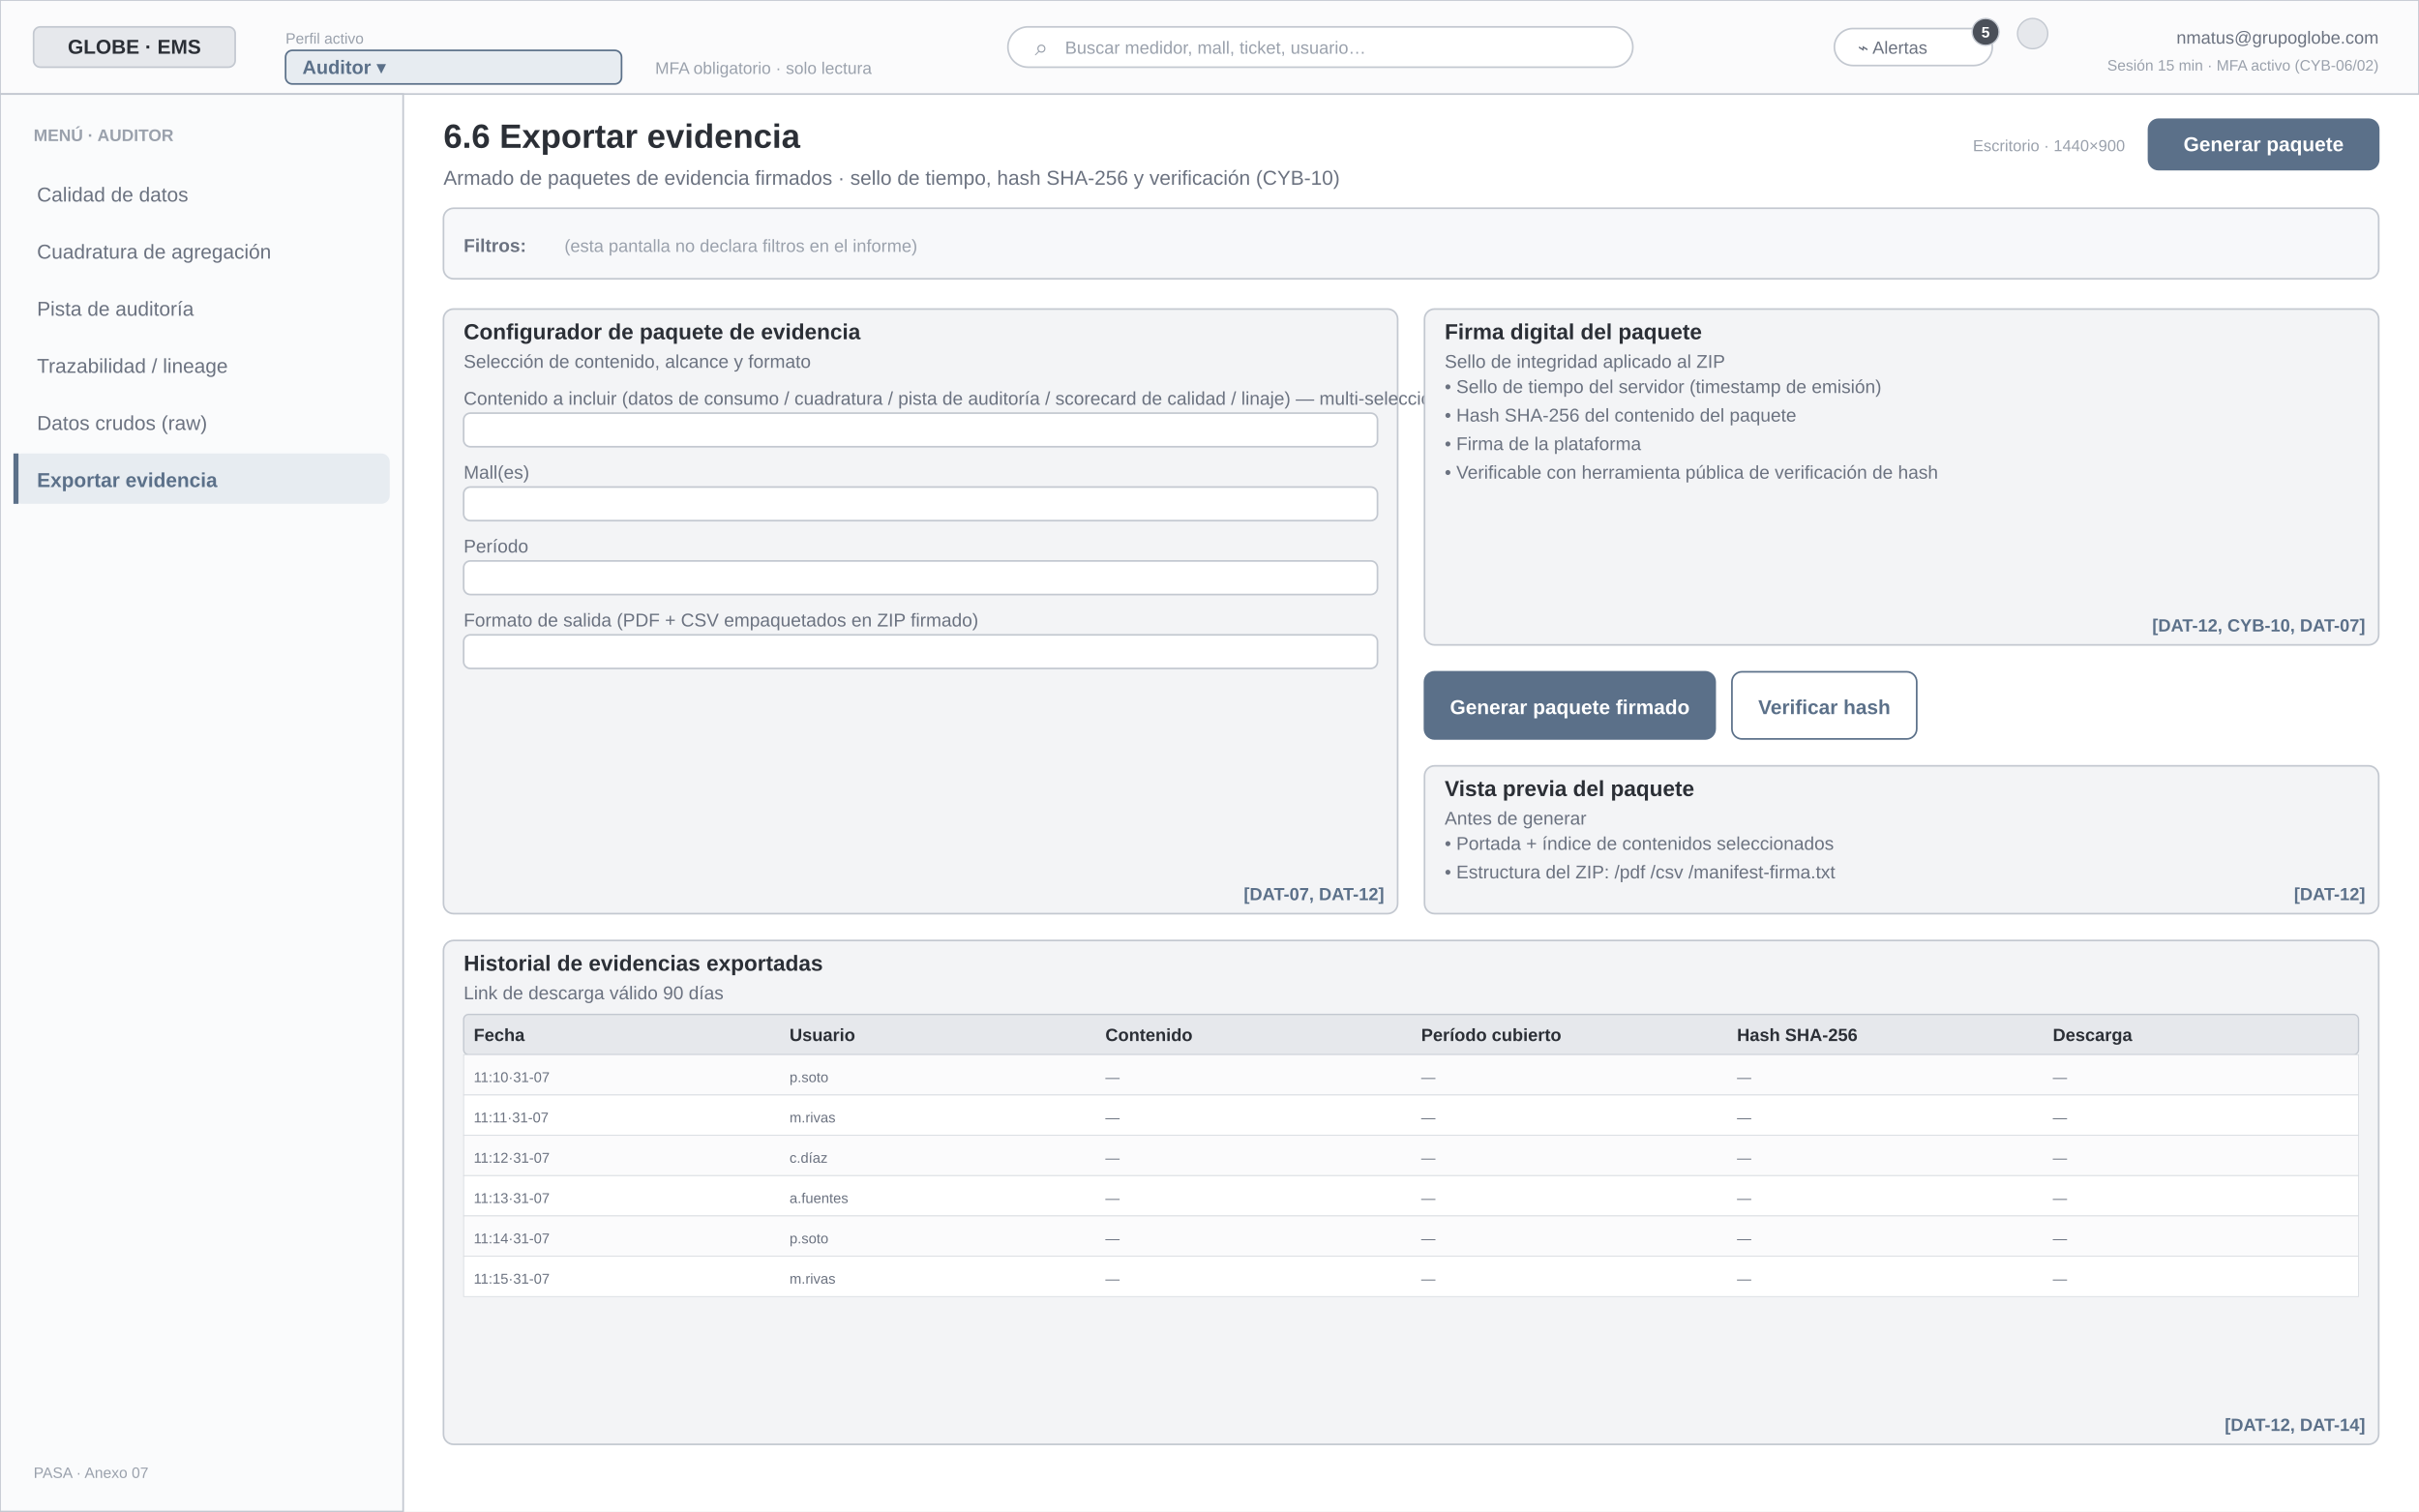
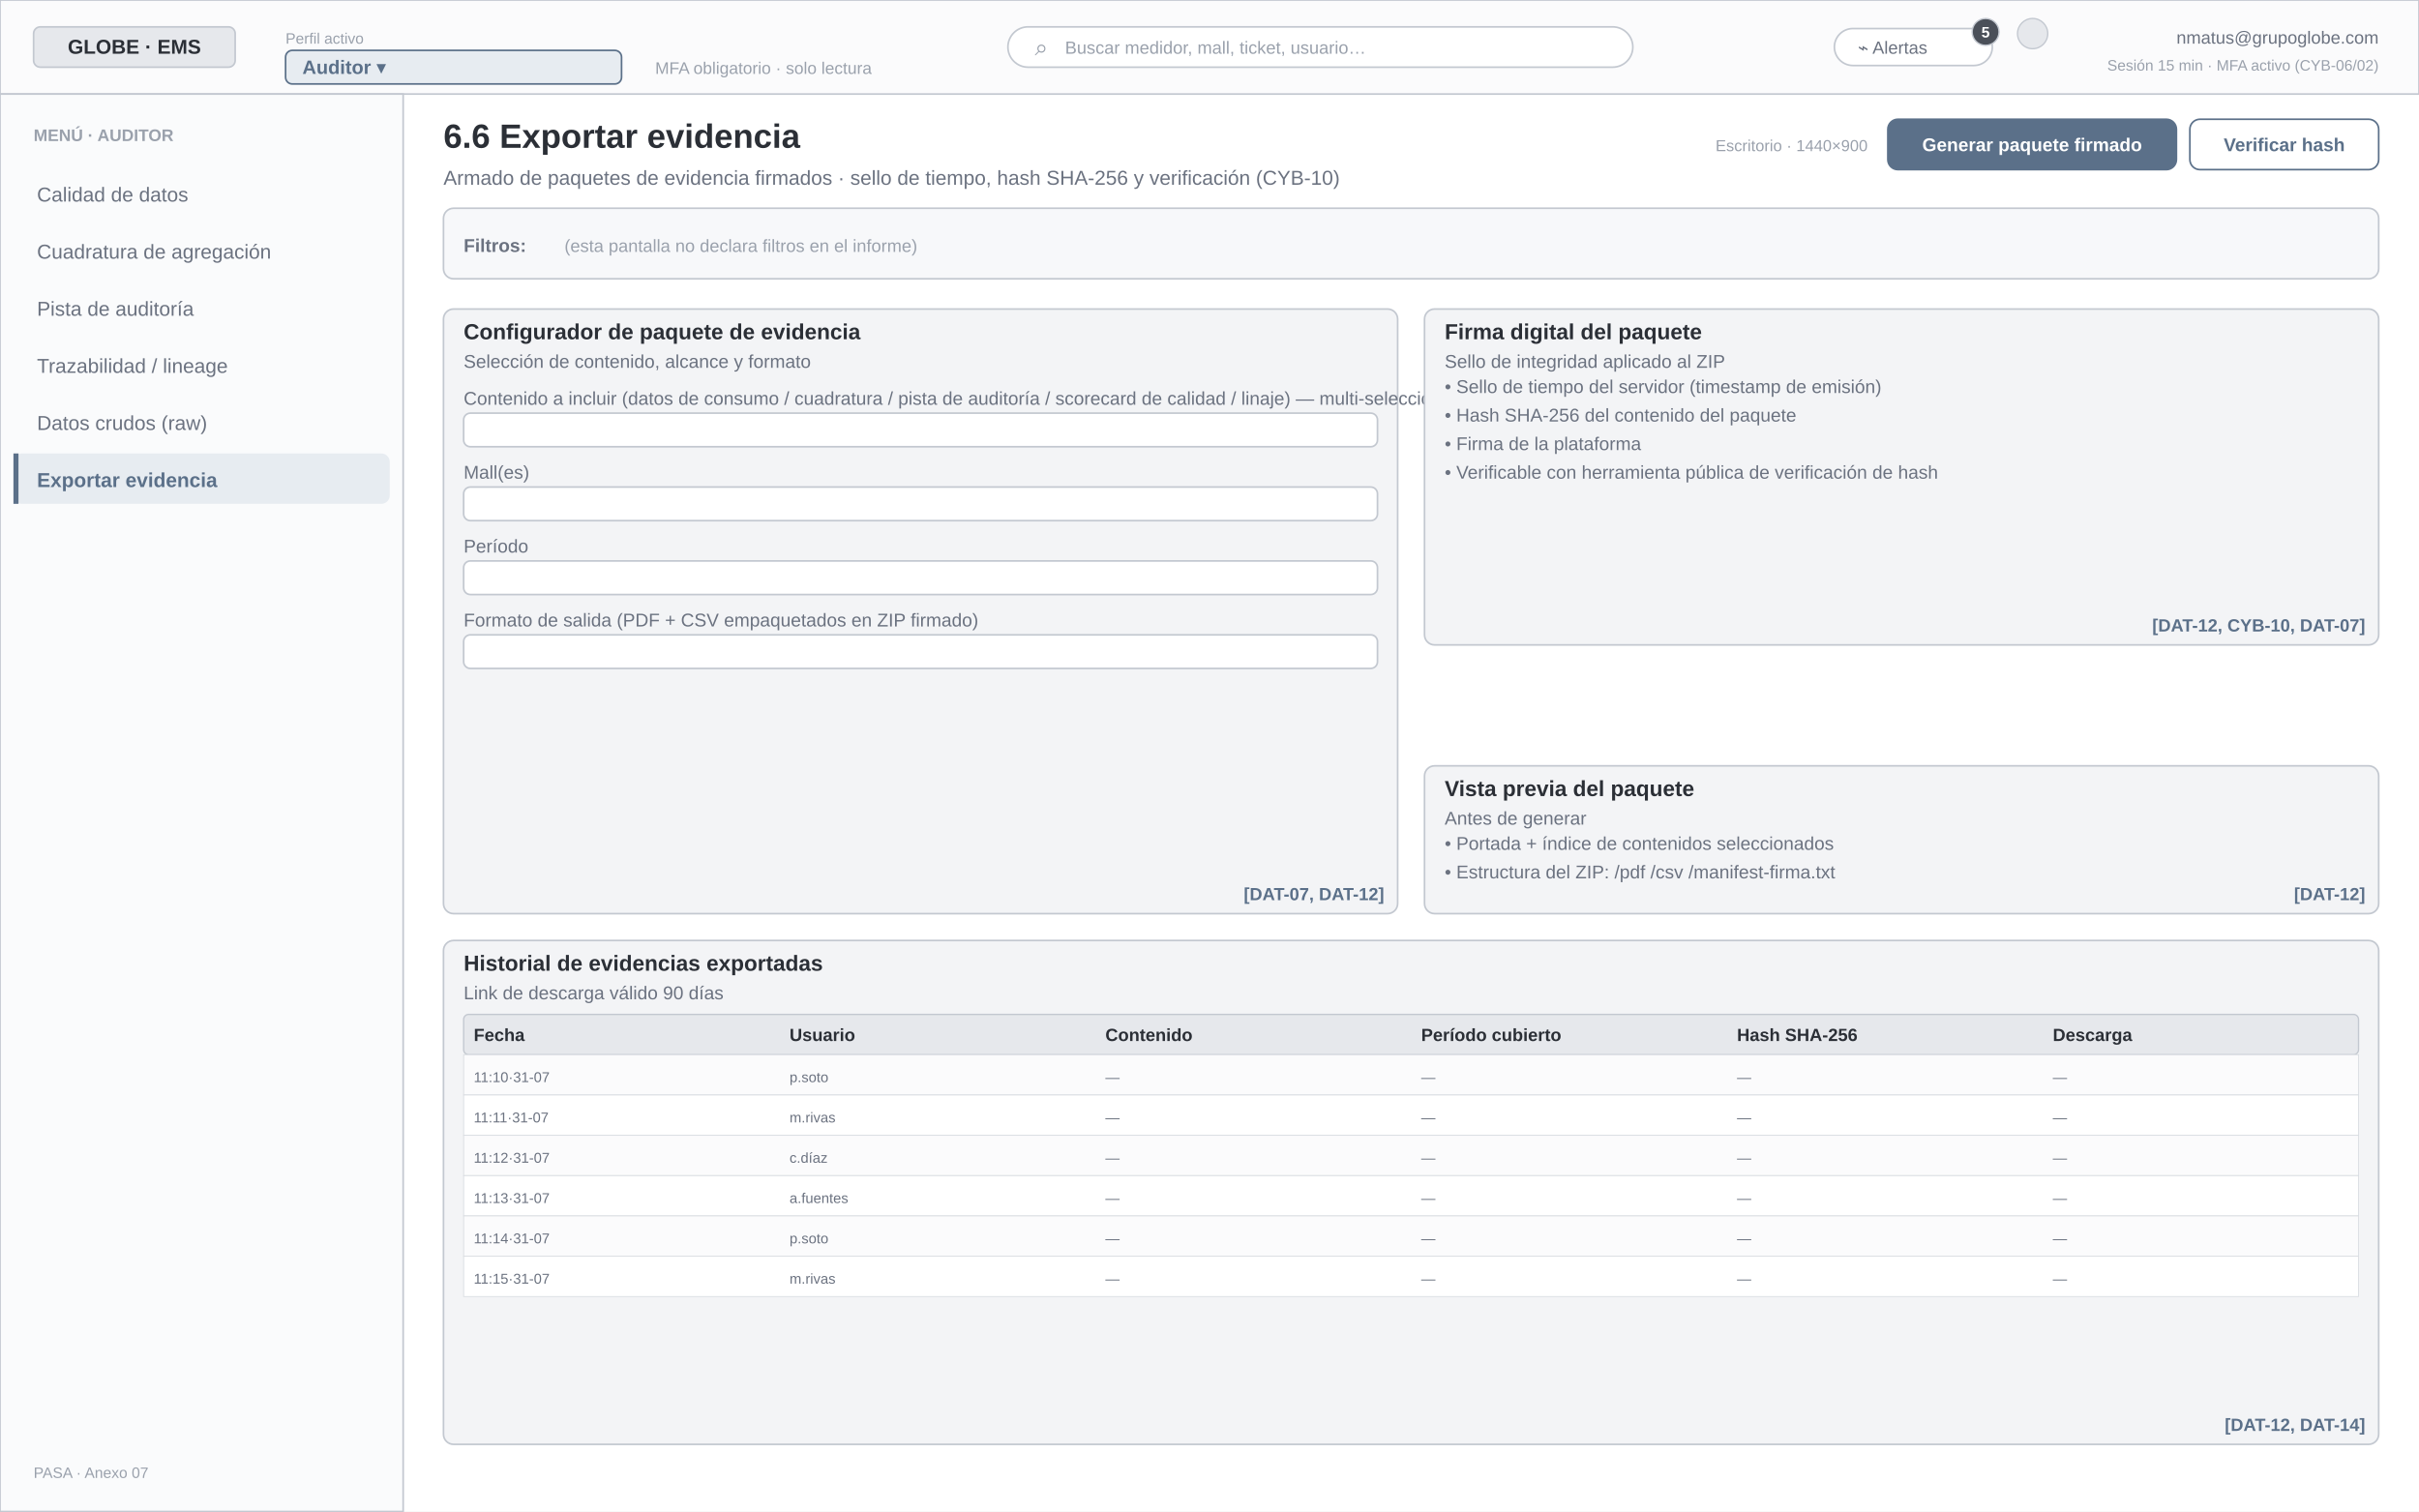
<svg xmlns="http://www.w3.org/2000/svg" viewBox="0 0 1440 900" width="1440" height="900" font-family="'Segoe UI', 'Helvetica Neue', Arial, sans-serif">
  <rect x="0" y="0" width="1440" height="900" rx="0" fill="#ffffff" stroke="none" stroke-width="1" />
  <rect x="0" y="0" width="1440" height="56" rx="0" fill="#fbfbfc" stroke="#c3c8d0" stroke-width="1" />
  <rect x="20" y="16" width="120" height="24" rx="4" fill="#e6e8ec" stroke="#c3c8d0" stroke-width="1" />
  <text x="80" y="32" font-family="'Segoe UI', 'Helvetica Neue', Arial, sans-serif" font-size="12" fill="#2b2f36" font-weight="700" text-anchor="middle">GLOBE · EMS</text>
  <text x="170" y="26" font-family="'Segoe UI', 'Helvetica Neue', Arial, sans-serif" font-size="9" fill="#9aa1ac" font-weight="normal" text-anchor="start">Perfil activo</text>
  <rect x="170" y="30" width="200" height="20" rx="4" fill="#e7ecf1" stroke="#5b7089" stroke-width="1" />
  <text x="180" y="44" font-family="'Segoe UI', 'Helvetica Neue', Arial, sans-serif" font-size="11.5" fill="#5b7089" font-weight="600" text-anchor="start">Auditor  ▾</text>
  <text x="390" y="44" font-family="'Segoe UI', 'Helvetica Neue', Arial, sans-serif" font-size="10" fill="#9aa1ac" font-weight="normal" text-anchor="start">MFA obligatorio · solo lectura</text>
  <rect x="600" y="16" width="372" height="24" rx="12" fill="#ffffff" stroke="#c3c8d0" stroke-width="1" />
  <text x="616" y="33" font-family="'Segoe UI', 'Helvetica Neue', Arial, sans-serif" font-size="14" fill="#9aa1ac" font-weight="normal" text-anchor="start">⌕</text>
  <text x="634" y="32" font-family="'Segoe UI', 'Helvetica Neue', Arial, sans-serif" font-size="10.5" fill="#9aa1ac" font-weight="normal" text-anchor="start">Buscar medidor, mall, ticket, usuario…</text>
  <rect x="1092" y="17" width="94" height="22" rx="11" fill="#ffffff" stroke="#c3c8d0" stroke-width="1" />
  <text x="1106" y="32" font-family="'Segoe UI', 'Helvetica Neue', Arial, sans-serif" font-size="10.5" fill="#6b7280" font-weight="normal" text-anchor="start">⌁ Alertas</text>
  <circle cx="1182" cy="19" r="8" fill="#4b5059" stroke="#c3c8d0" stroke-width="0.8" />
  <text x="1182" y="22.3" font-family="'Segoe UI', 'Helvetica Neue', Arial, sans-serif" font-size="9" fill="#ffffff" font-weight="700" text-anchor="middle">5</text>
  <circle cx="1210" cy="20" r="9" fill="#e6e8ec" stroke="#c3c8d0" stroke-width="0.8" />
  <text x="1416" y="26" font-family="'Segoe UI', 'Helvetica Neue', Arial, sans-serif" font-size="10.5" fill="#6b7280" font-weight="normal" text-anchor="end">nmatus@grupoglobe.com</text>
  <text x="1416" y="42" font-family="'Segoe UI', 'Helvetica Neue', Arial, sans-serif" font-size="9" fill="#9aa1ac" font-weight="normal" text-anchor="end">Sesión 15 min · MFA activo (CYB-06/02)</text>
  <rect x="0" y="56" width="240" height="844" rx="0" fill="#fafbfc" stroke="#c3c8d0" stroke-width="1" />
  <text x="20" y="84" font-family="'Segoe UI', 'Helvetica Neue', Arial, sans-serif" font-size="10" fill="#9aa1ac" font-weight="700" text-anchor="start">MENÚ · AUDITOR</text>
  <text x="22" y="120" font-family="'Segoe UI', 'Helvetica Neue', Arial, sans-serif" font-size="12" fill="#6b7280" font-weight="normal" text-anchor="start">Calidad de datos</text>
  <text x="22" y="154" font-family="'Segoe UI', 'Helvetica Neue', Arial, sans-serif" font-size="12" fill="#6b7280" font-weight="normal" text-anchor="start">Cuadratura de agregación</text>
  <text x="22" y="188" font-family="'Segoe UI', 'Helvetica Neue', Arial, sans-serif" font-size="12" fill="#6b7280" font-weight="normal" text-anchor="start">Pista de auditoría</text>
  <text x="22" y="222" font-family="'Segoe UI', 'Helvetica Neue', Arial, sans-serif" font-size="12" fill="#6b7280" font-weight="normal" text-anchor="start">Trazabilidad / lineage</text>
  <text x="22" y="256" font-family="'Segoe UI', 'Helvetica Neue', Arial, sans-serif" font-size="12" fill="#6b7280" font-weight="normal" text-anchor="start">Datos crudos (raw)</text>
  <rect x="8" y="270" width="224" height="30" rx="5" fill="#e7ecf1" stroke="none" stroke-width="1" />
  <rect x="8" y="270" width="3" height="30" rx="0" fill="#5b7089" stroke="none" stroke-width="1" />
  <text x="22" y="290" font-family="'Segoe UI', 'Helvetica Neue', Arial, sans-serif" font-size="12" fill="#5b7089" font-weight="700" text-anchor="start">Exportar evidencia</text>
  <text x="20" y="880" font-family="'Segoe UI', 'Helvetica Neue', Arial, sans-serif" font-size="9" fill="#9aa1ac" font-weight="normal" text-anchor="start">PASA · Anexo 07</text>
  <text x="264" y="88" font-family="'Segoe UI', 'Helvetica Neue', Arial, sans-serif" font-size="20" fill="#2b2f36" font-weight="700" text-anchor="start">6.6  Exportar evidencia</text>
-   <rect x="1279.0" y="71" width="137.0" height="30" rx="6" fill="#5b7089" stroke="#5b7089" stroke-width="1" />
-   <text x="1347.5" y="90" font-family="'Segoe UI', 'Helvetica Neue', Arial, sans-serif" font-size="12" fill="#ffffff" font-weight="700" text-anchor="middle">Generar paquete</text>
-   <text x="1265.0" y="90" font-family="'Segoe UI', 'Helvetica Neue', Arial, sans-serif" font-size="9.5" fill="#9aa1ac" font-weight="normal" text-anchor="end">Escritorio · 1440×900</text>
+   <text x="1111.8" y="90" font-family="'Segoe UI', 'Helvetica Neue', Arial, sans-serif" font-size="9.5" fill="#9aa1ac" font-weight="normal" text-anchor="end">Escritorio · 1440×900</text>
+   <rect x="1123.8" y="71" width="171.8" height="30" rx="6" fill="#5b7089" stroke="#5b7089" stroke-width="1" />
+   <text x="1209.7" y="90" font-family="'Segoe UI', 'Helvetica Neue', Arial, sans-serif" font-size="11" fill="#ffffff" font-weight="700" text-anchor="middle">Generar paquete firmado</text>
+   <rect x="1303.6" y="71" width="112.4" height="30" rx="6" fill="#ffffff" stroke="#5b7089" stroke-width="1" />
+   <text x="1359.8" y="90" font-family="'Segoe UI', 'Helvetica Neue', Arial, sans-serif" font-size="11" fill="#5b7089" font-weight="600" text-anchor="middle">Verificar hash</text>
  <text x="264" y="110" font-family="'Segoe UI', 'Helvetica Neue', Arial, sans-serif" font-size="12" fill="#6b7280" font-weight="normal" text-anchor="start">Armado de paquetes de evidencia firmados · sello de tiempo, hash SHA-256 y verificación (CYB-10)</text>
  <rect x="264" y="124" width="1152" height="42" rx="6" fill="#f7f8fa" stroke="#c3c8d0" stroke-width="1" />
  <text x="276" y="150" font-family="'Segoe UI', 'Helvetica Neue', Arial, sans-serif" font-size="11" fill="#6b7280" font-weight="700" text-anchor="start">Filtros:</text>
  <text x="336" y="150" font-family="'Segoe UI', 'Helvetica Neue', Arial, sans-serif" font-size="10.5" fill="#9aa1ac" font-weight="normal" text-anchor="start">(esta pantalla no declara filtros en el informe)</text>
  <rect x="264.0" y="184" width="568.0" height="360" rx="6" fill="#f3f4f6" stroke="#c3c8d0" stroke-width="1" />
  <text x="276.0" y="202" font-family="'Segoe UI', 'Helvetica Neue', Arial, sans-serif" font-size="13" fill="#2b2f36" font-weight="700" text-anchor="start">Configurador de paquete de evidencia</text>
  <text x="276.0" y="219" font-family="'Segoe UI', 'Helvetica Neue', Arial, sans-serif" font-size="11" fill="#6b7280" font-weight="normal" text-anchor="start">Selección de contenido, alcance y formato</text>
  <text x="276.0" y="241" font-family="'Segoe UI', 'Helvetica Neue', Arial, sans-serif" font-size="11" fill="#6b7280" font-weight="normal" text-anchor="start">Contenido a incluir (datos de consumo / cuadratura / pista de auditoría / scorecard de calidad / linaje) — multi-selección</text>
  <rect x="276.0" y="246" width="544.0" height="20" rx="4" fill="#ffffff" stroke="#c3c8d0" stroke-width="1" />
  <text x="276.0" y="285" font-family="'Segoe UI', 'Helvetica Neue', Arial, sans-serif" font-size="11" fill="#6b7280" font-weight="normal" text-anchor="start">Mall(es)</text>
  <rect x="276.0" y="290" width="544.0" height="20" rx="4" fill="#ffffff" stroke="#c3c8d0" stroke-width="1" />
  <text x="276.0" y="329" font-family="'Segoe UI', 'Helvetica Neue', Arial, sans-serif" font-size="11" fill="#6b7280" font-weight="normal" text-anchor="start">Período</text>
  <rect x="276.0" y="334" width="544.0" height="20" rx="4" fill="#ffffff" stroke="#c3c8d0" stroke-width="1" />
  <text x="276.0" y="373" font-family="'Segoe UI', 'Helvetica Neue', Arial, sans-serif" font-size="11" fill="#6b7280" font-weight="normal" text-anchor="start">Formato de salida (PDF + CSV empaquetados en ZIP firmado)</text>
  <rect x="276.0" y="378" width="544.0" height="20" rx="4" fill="#ffffff" stroke="#c3c8d0" stroke-width="1" />
  <text x="824.0" y="536" font-family="'Segoe UI', 'Helvetica Neue', Arial, sans-serif" font-size="10.5" fill="#5b7089" font-weight="600" text-anchor="end">[DAT-07, DAT-12]</text>
  <rect x="848.0" y="184" width="568.0" height="200" rx="6" fill="#f3f4f6" stroke="#c3c8d0" stroke-width="1" />
  <text x="860.0" y="202" font-family="'Segoe UI', 'Helvetica Neue', Arial, sans-serif" font-size="13" fill="#2b2f36" font-weight="700" text-anchor="start">Firma digital del paquete</text>
  <text x="860.0" y="219" font-family="'Segoe UI', 'Helvetica Neue', Arial, sans-serif" font-size="11" fill="#6b7280" font-weight="normal" text-anchor="start">Sello de integridad aplicado al ZIP</text>
  <text x="860.0" y="234" font-family="'Segoe UI', 'Helvetica Neue', Arial, sans-serif" font-size="11" fill="#6b7280" font-weight="normal" text-anchor="start">• Sello de tiempo del servidor (timestamp de emisión)</text>
  <text x="860.0" y="251" font-family="'Segoe UI', 'Helvetica Neue', Arial, sans-serif" font-size="11" fill="#6b7280" font-weight="normal" text-anchor="start">• Hash SHA-256 del contenido del paquete</text>
  <text x="860.0" y="268" font-family="'Segoe UI', 'Helvetica Neue', Arial, sans-serif" font-size="11" fill="#6b7280" font-weight="normal" text-anchor="start">• Firma de la plataforma</text>
  <text x="860.0" y="285" font-family="'Segoe UI', 'Helvetica Neue', Arial, sans-serif" font-size="11" fill="#6b7280" font-weight="normal" text-anchor="start">• Verificable con herramienta pública de verificación de hash</text>
  <text x="1408.0" y="376" font-family="'Segoe UI', 'Helvetica Neue', Arial, sans-serif" font-size="10.5" fill="#5b7089" font-weight="600" text-anchor="end">[DAT-12, CYB-10, DAT-07]</text>
-   <rect x="848.0" y="400" width="173" height="40" rx="6" fill="#5b7089" stroke="#5b7089" stroke-width="1" />
-   <text x="934.5" y="425.2" font-family="'Segoe UI', 'Helvetica Neue', Arial, sans-serif" font-size="12" fill="#ffffff" font-weight="600" text-anchor="middle">Generar paquete firmado</text>
-   <rect x="1031.0" y="400" width="110" height="40" rx="6" fill="#ffffff" stroke="#5b7089" stroke-width="1" />
-   <text x="1086.0" y="425.2" font-family="'Segoe UI', 'Helvetica Neue', Arial, sans-serif" font-size="12" fill="#5b7089" font-weight="600" text-anchor="middle">Verificar hash</text>
  <rect x="848.0" y="456" width="568.0" height="88" rx="6" fill="#f3f4f6" stroke="#c3c8d0" stroke-width="1" />
  <text x="860.0" y="474" font-family="'Segoe UI', 'Helvetica Neue', Arial, sans-serif" font-size="13" fill="#2b2f36" font-weight="700" text-anchor="start">Vista previa del paquete</text>
  <text x="860.0" y="491" font-family="'Segoe UI', 'Helvetica Neue', Arial, sans-serif" font-size="11" fill="#6b7280" font-weight="normal" text-anchor="start">Antes de generar</text>
  <text x="860.0" y="506" font-family="'Segoe UI', 'Helvetica Neue', Arial, sans-serif" font-size="11" fill="#6b7280" font-weight="normal" text-anchor="start">• Portada + índice de contenidos seleccionados</text>
  <text x="860.0" y="523" font-family="'Segoe UI', 'Helvetica Neue', Arial, sans-serif" font-size="11" fill="#6b7280" font-weight="normal" text-anchor="start">• Estructura del ZIP: /pdf /csv /manifest-firma.txt</text>
  <text x="1408.0" y="536" font-family="'Segoe UI', 'Helvetica Neue', Arial, sans-serif" font-size="10.5" fill="#5b7089" font-weight="600" text-anchor="end">[DAT-12]</text>
  <rect x="264.0" y="560" width="1152.0" height="300" rx="6" fill="#f3f4f6" stroke="#c3c8d0" stroke-width="1" />
  <text x="276.0" y="578" font-family="'Segoe UI', 'Helvetica Neue', Arial, sans-serif" font-size="13" fill="#2b2f36" font-weight="700" text-anchor="start">Historial de evidencias exportadas</text>
  <text x="276.0" y="595" font-family="'Segoe UI', 'Helvetica Neue', Arial, sans-serif" font-size="11" fill="#6b7280" font-weight="normal" text-anchor="start">Link de descarga válido 90 días</text>
  <rect x="276.0" y="604" width="1128.0" height="24" rx="3" fill="#e6e8ec" stroke="#c3c8d0" stroke-width="0.8" />
  <text x="282.0" y="619.84" font-family="'Segoe UI', 'Helvetica Neue', Arial, sans-serif" font-size="10.5" fill="#2b2f36" font-weight="700" text-anchor="start">Fecha</text>
  <text x="470.0" y="619.84" font-family="'Segoe UI', 'Helvetica Neue', Arial, sans-serif" font-size="10.5" fill="#2b2f36" font-weight="700" text-anchor="start">Usuario</text>
  <text x="658.0" y="619.84" font-family="'Segoe UI', 'Helvetica Neue', Arial, sans-serif" font-size="10.5" fill="#2b2f36" font-weight="700" text-anchor="start">Contenido</text>
  <text x="846.0" y="619.84" font-family="'Segoe UI', 'Helvetica Neue', Arial, sans-serif" font-size="10.5" fill="#2b2f36" font-weight="700" text-anchor="start">Período cubierto</text>
  <text x="1034.0" y="619.84" font-family="'Segoe UI', 'Helvetica Neue', Arial, sans-serif" font-size="10.5" fill="#2b2f36" font-weight="700" text-anchor="start">Hash SHA-256</text>
  <text x="1222.0" y="619.84" font-family="'Segoe UI', 'Helvetica Neue', Arial, sans-serif" font-size="10.5" fill="#2b2f36" font-weight="700" text-anchor="start">Descarga</text>
  <rect x="276.0" y="628" width="1128.0" height="24" rx="0" fill="#fbfbfc" stroke="#d9dce1" stroke-width="0.5" />
  <text x="282.0" y="644.32" font-family="'Segoe UI', 'Helvetica Neue', Arial, sans-serif" font-size="8.5" fill="#6b7280" font-weight="normal" text-anchor="start">11:10·31-07</text>
  <text x="470.0" y="644.32" font-family="'Segoe UI', 'Helvetica Neue', Arial, sans-serif" font-size="8.5" fill="#6b7280" font-weight="normal" text-anchor="start">p.soto</text>
  <text x="658.0" y="644.32" font-family="'Segoe UI', 'Helvetica Neue', Arial, sans-serif" font-size="8.5" fill="#6b7280" font-weight="normal" text-anchor="start">—</text>
  <text x="846.0" y="644.32" font-family="'Segoe UI', 'Helvetica Neue', Arial, sans-serif" font-size="8.5" fill="#6b7280" font-weight="normal" text-anchor="start">—</text>
  <text x="1034.0" y="644.32" font-family="'Segoe UI', 'Helvetica Neue', Arial, sans-serif" font-size="8.5" fill="#6b7280" font-weight="normal" text-anchor="start">—</text>
  <text x="1222.0" y="644.32" font-family="'Segoe UI', 'Helvetica Neue', Arial, sans-serif" font-size="8.5" fill="#6b7280" font-weight="normal" text-anchor="start">—</text>
  <rect x="276.0" y="652" width="1128.0" height="24" rx="0" fill="#ffffff" stroke="#d9dce1" stroke-width="0.5" />
  <text x="282.0" y="668.32" font-family="'Segoe UI', 'Helvetica Neue', Arial, sans-serif" font-size="8.5" fill="#6b7280" font-weight="normal" text-anchor="start">11:11·31-07</text>
  <text x="470.0" y="668.32" font-family="'Segoe UI', 'Helvetica Neue', Arial, sans-serif" font-size="8.5" fill="#6b7280" font-weight="normal" text-anchor="start">m.rivas</text>
  <text x="658.0" y="668.32" font-family="'Segoe UI', 'Helvetica Neue', Arial, sans-serif" font-size="8.5" fill="#6b7280" font-weight="normal" text-anchor="start">—</text>
  <text x="846.0" y="668.32" font-family="'Segoe UI', 'Helvetica Neue', Arial, sans-serif" font-size="8.5" fill="#6b7280" font-weight="normal" text-anchor="start">—</text>
  <text x="1034.0" y="668.32" font-family="'Segoe UI', 'Helvetica Neue', Arial, sans-serif" font-size="8.5" fill="#6b7280" font-weight="normal" text-anchor="start">—</text>
  <text x="1222.0" y="668.32" font-family="'Segoe UI', 'Helvetica Neue', Arial, sans-serif" font-size="8.5" fill="#6b7280" font-weight="normal" text-anchor="start">—</text>
  <rect x="276.0" y="676" width="1128.0" height="24" rx="0" fill="#fbfbfc" stroke="#d9dce1" stroke-width="0.5" />
  <text x="282.0" y="692.32" font-family="'Segoe UI', 'Helvetica Neue', Arial, sans-serif" font-size="8.5" fill="#6b7280" font-weight="normal" text-anchor="start">11:12·31-07</text>
  <text x="470.0" y="692.32" font-family="'Segoe UI', 'Helvetica Neue', Arial, sans-serif" font-size="8.5" fill="#6b7280" font-weight="normal" text-anchor="start">c.díaz</text>
  <text x="658.0" y="692.32" font-family="'Segoe UI', 'Helvetica Neue', Arial, sans-serif" font-size="8.5" fill="#6b7280" font-weight="normal" text-anchor="start">—</text>
  <text x="846.0" y="692.32" font-family="'Segoe UI', 'Helvetica Neue', Arial, sans-serif" font-size="8.5" fill="#6b7280" font-weight="normal" text-anchor="start">—</text>
  <text x="1034.0" y="692.32" font-family="'Segoe UI', 'Helvetica Neue', Arial, sans-serif" font-size="8.5" fill="#6b7280" font-weight="normal" text-anchor="start">—</text>
  <text x="1222.0" y="692.32" font-family="'Segoe UI', 'Helvetica Neue', Arial, sans-serif" font-size="8.5" fill="#6b7280" font-weight="normal" text-anchor="start">—</text>
  <rect x="276.0" y="700" width="1128.0" height="24" rx="0" fill="#ffffff" stroke="#d9dce1" stroke-width="0.5" />
  <text x="282.0" y="716.32" font-family="'Segoe UI', 'Helvetica Neue', Arial, sans-serif" font-size="8.5" fill="#6b7280" font-weight="normal" text-anchor="start">11:13·31-07</text>
  <text x="470.0" y="716.32" font-family="'Segoe UI', 'Helvetica Neue', Arial, sans-serif" font-size="8.5" fill="#6b7280" font-weight="normal" text-anchor="start">a.fuentes</text>
  <text x="658.0" y="716.32" font-family="'Segoe UI', 'Helvetica Neue', Arial, sans-serif" font-size="8.5" fill="#6b7280" font-weight="normal" text-anchor="start">—</text>
  <text x="846.0" y="716.32" font-family="'Segoe UI', 'Helvetica Neue', Arial, sans-serif" font-size="8.5" fill="#6b7280" font-weight="normal" text-anchor="start">—</text>
  <text x="1034.0" y="716.32" font-family="'Segoe UI', 'Helvetica Neue', Arial, sans-serif" font-size="8.5" fill="#6b7280" font-weight="normal" text-anchor="start">—</text>
  <text x="1222.0" y="716.32" font-family="'Segoe UI', 'Helvetica Neue', Arial, sans-serif" font-size="8.5" fill="#6b7280" font-weight="normal" text-anchor="start">—</text>
  <rect x="276.0" y="724" width="1128.0" height="24" rx="0" fill="#fbfbfc" stroke="#d9dce1" stroke-width="0.5" />
  <text x="282.0" y="740.32" font-family="'Segoe UI', 'Helvetica Neue', Arial, sans-serif" font-size="8.5" fill="#6b7280" font-weight="normal" text-anchor="start">11:14·31-07</text>
  <text x="470.0" y="740.32" font-family="'Segoe UI', 'Helvetica Neue', Arial, sans-serif" font-size="8.5" fill="#6b7280" font-weight="normal" text-anchor="start">p.soto</text>
  <text x="658.0" y="740.32" font-family="'Segoe UI', 'Helvetica Neue', Arial, sans-serif" font-size="8.5" fill="#6b7280" font-weight="normal" text-anchor="start">—</text>
  <text x="846.0" y="740.32" font-family="'Segoe UI', 'Helvetica Neue', Arial, sans-serif" font-size="8.5" fill="#6b7280" font-weight="normal" text-anchor="start">—</text>
  <text x="1034.0" y="740.32" font-family="'Segoe UI', 'Helvetica Neue', Arial, sans-serif" font-size="8.5" fill="#6b7280" font-weight="normal" text-anchor="start">—</text>
  <text x="1222.0" y="740.32" font-family="'Segoe UI', 'Helvetica Neue', Arial, sans-serif" font-size="8.5" fill="#6b7280" font-weight="normal" text-anchor="start">—</text>
  <rect x="276.0" y="748" width="1128.0" height="24" rx="0" fill="#ffffff" stroke="#d9dce1" stroke-width="0.5" />
  <text x="282.0" y="764.32" font-family="'Segoe UI', 'Helvetica Neue', Arial, sans-serif" font-size="8.5" fill="#6b7280" font-weight="normal" text-anchor="start">11:15·31-07</text>
  <text x="470.0" y="764.32" font-family="'Segoe UI', 'Helvetica Neue', Arial, sans-serif" font-size="8.5" fill="#6b7280" font-weight="normal" text-anchor="start">m.rivas</text>
  <text x="658.0" y="764.32" font-family="'Segoe UI', 'Helvetica Neue', Arial, sans-serif" font-size="8.5" fill="#6b7280" font-weight="normal" text-anchor="start">—</text>
  <text x="846.0" y="764.32" font-family="'Segoe UI', 'Helvetica Neue', Arial, sans-serif" font-size="8.5" fill="#6b7280" font-weight="normal" text-anchor="start">—</text>
  <text x="1034.0" y="764.32" font-family="'Segoe UI', 'Helvetica Neue', Arial, sans-serif" font-size="8.5" fill="#6b7280" font-weight="normal" text-anchor="start">—</text>
  <text x="1222.0" y="764.32" font-family="'Segoe UI', 'Helvetica Neue', Arial, sans-serif" font-size="8.5" fill="#6b7280" font-weight="normal" text-anchor="start">—</text>
  <text x="1408.0" y="852" font-family="'Segoe UI', 'Helvetica Neue', Arial, sans-serif" font-size="10.5" fill="#5b7089" font-weight="600" text-anchor="end">[DAT-12, DAT-14]</text>
</svg>
